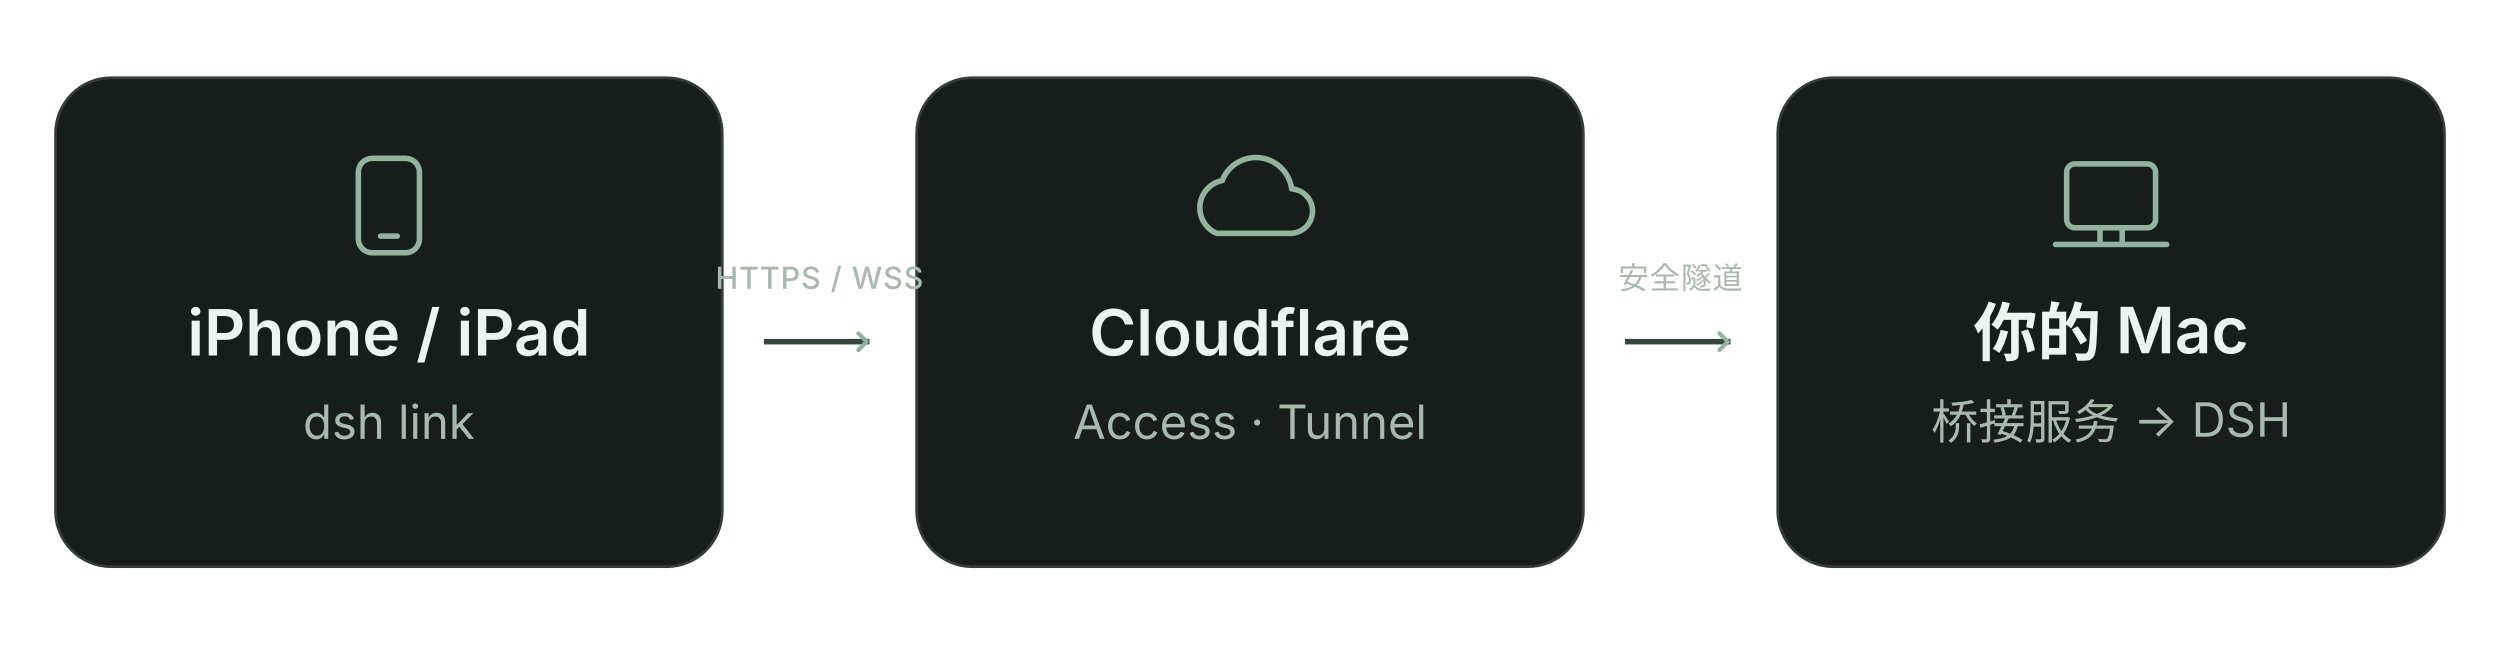
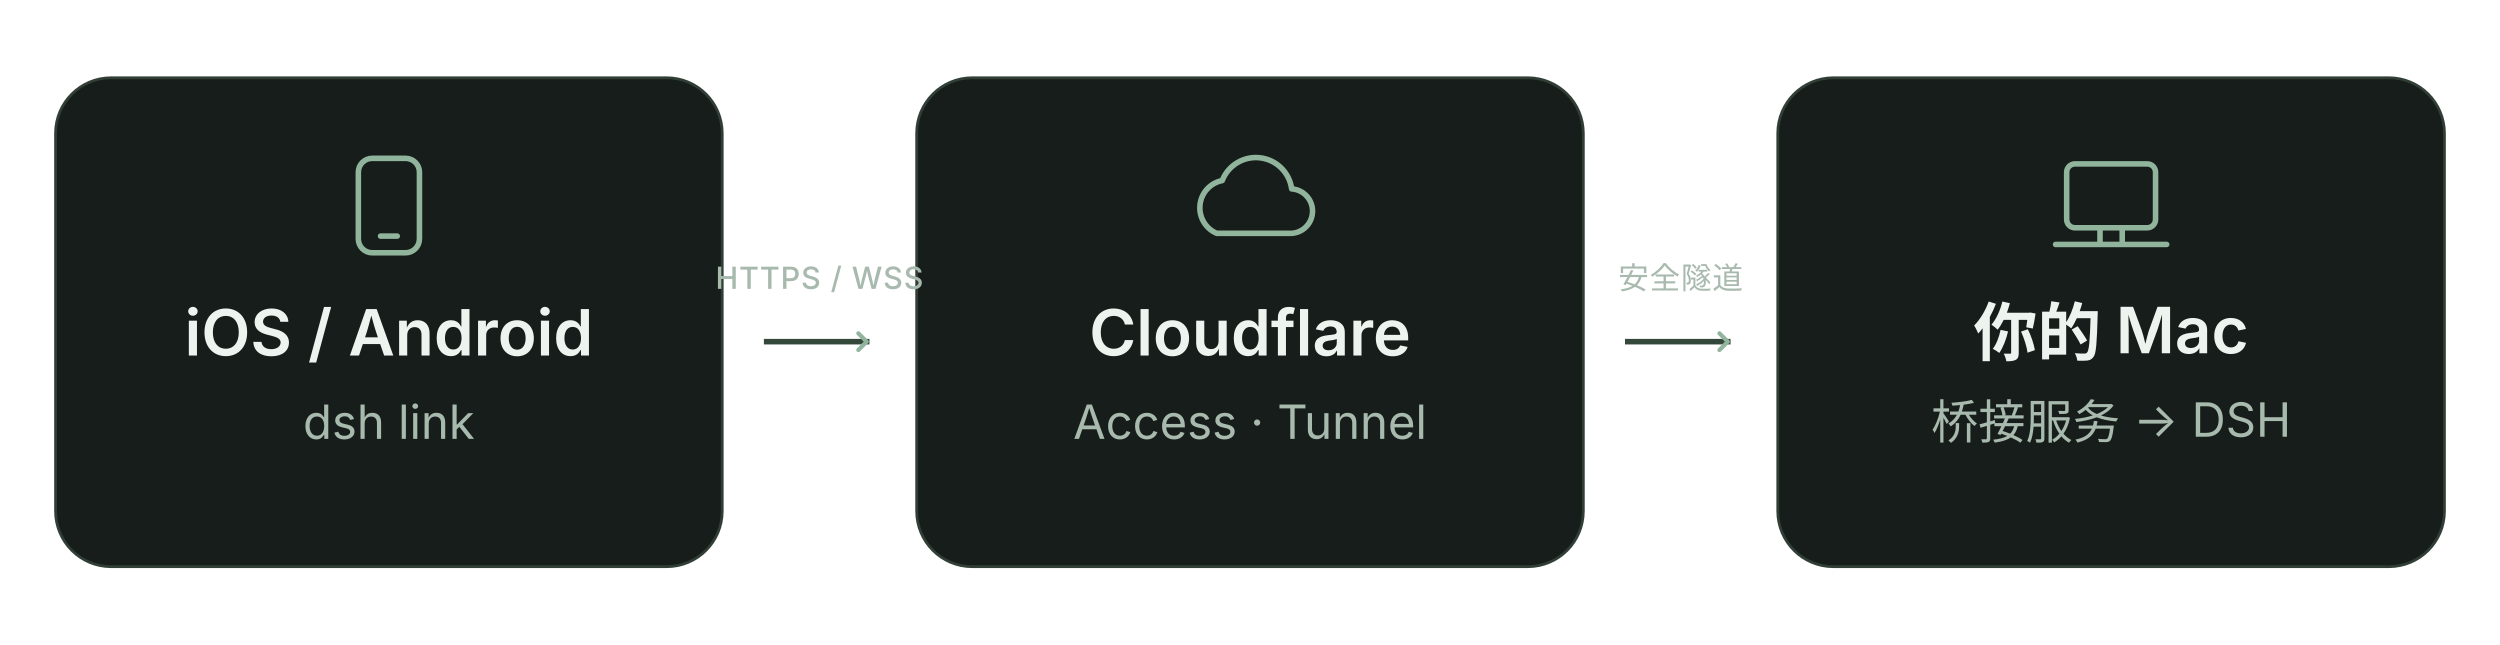
<svg xmlns="http://www.w3.org/2000/svg" width="900" height="232" viewBox="0 0 900 232" role="img" aria-labelledby="title desc">
  <style>
    text { font-family: -apple-system, BlinkMacSystemFont, 'Segoe UI', 'PingFang SC', 'Microsoft YaHei', sans-serif; text-anchor: middle; }
    .title { fill: #edf4ef; font-size: 23px; font-weight: 600; }
    .detail { fill: #a8b9ae; font-size: 17px; }
    .route { fill: #a8b9ae; font-size: 11px; font-weight: 500; letter-spacing: .3px; }
    .icon { fill: none; stroke: #91b49d; stroke-width: 2; stroke-linecap: round; stroke-linejoin: round; }
  </style>
  <defs>
    <marker id="arrow" markerWidth="8" markerHeight="8" refX="6" refY="4" orient="auto" markerUnits="userSpaceOnUse">
      <path d="M2 1l3 3-3 3" fill="none" stroke="#91b49d" stroke-width="1.5" stroke-linecap="round" stroke-linejoin="round" />
    </marker>
  </defs>
  <g fill="#171d1a" stroke="#303e36">
    <rect x="20" y="28" width="240" height="176" rx="20" />
    <rect x="330" y="28" width="240" height="176" rx="20" />
    <rect x="640" y="28" width="240" height="176" rx="20" />
  </g>
  <g stroke="#33473a" stroke-width="2" fill="none" marker-end="url(#arrow)">
    <path d="M275 123h38" />
    <path d="M585 123h38" />
  </g>
  <text class="route" x="295" y="104">HTTPS / WSS</text>
  <text class="route" x="605" y="104">安全隧道</text>
  <g class="icon">
    <rect x="129" y="57" width="22" height="34" rx="5" />
    <path d="M137 85h6" />
    <path d="M438 84h26a8 8 0 0 0 1-16 13 13 0 0 0-25-3 10 10 0 0 0-2 19Z" />
    <rect x="744" y="59" width="32" height="23" rx="3" />
    <path d="M740 88h40m-24-6v6m8-6v6" />
  </g>
-   <text class="title" x="140" y="128">iPhone / iPad</text>
+   <text class="title" x="140" y="128">iOS / Android</text>
  <text class="detail" x="140" y="158">dsh link</text>
  <text class="title" x="450" y="128">Cloudflare</text>
  <text class="detail" x="450" y="158">Access · Tunnel</text>
  <text class="title" x="760" y="128">你的 Mac</text>
  <text class="detail" x="760" y="158">桥接服务 → DSH</text>
</svg>
